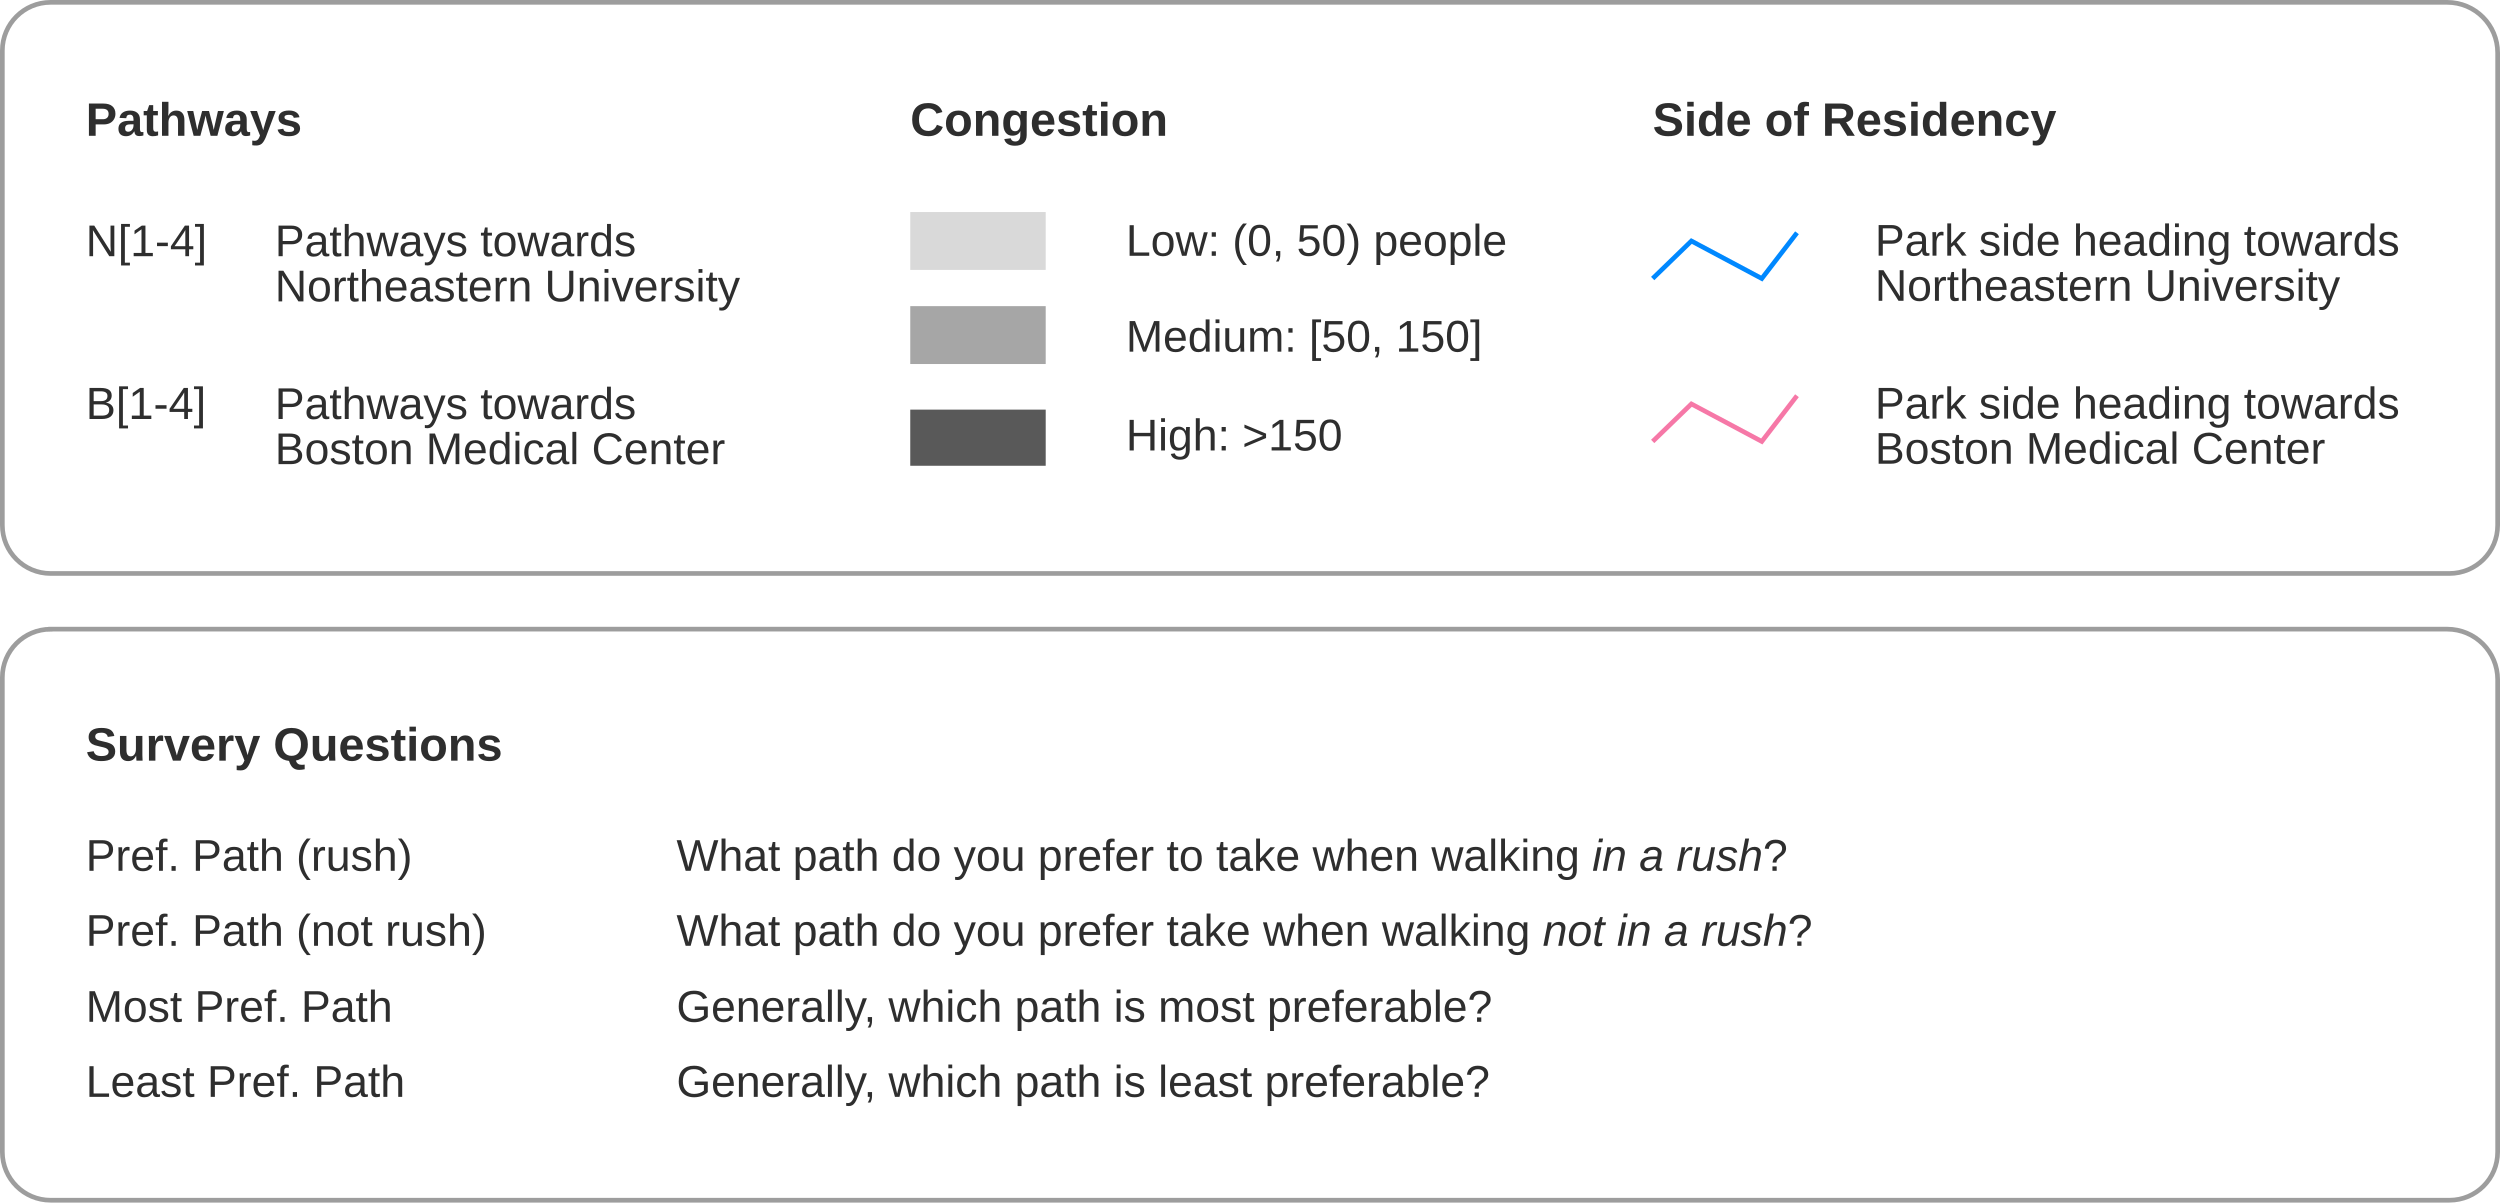
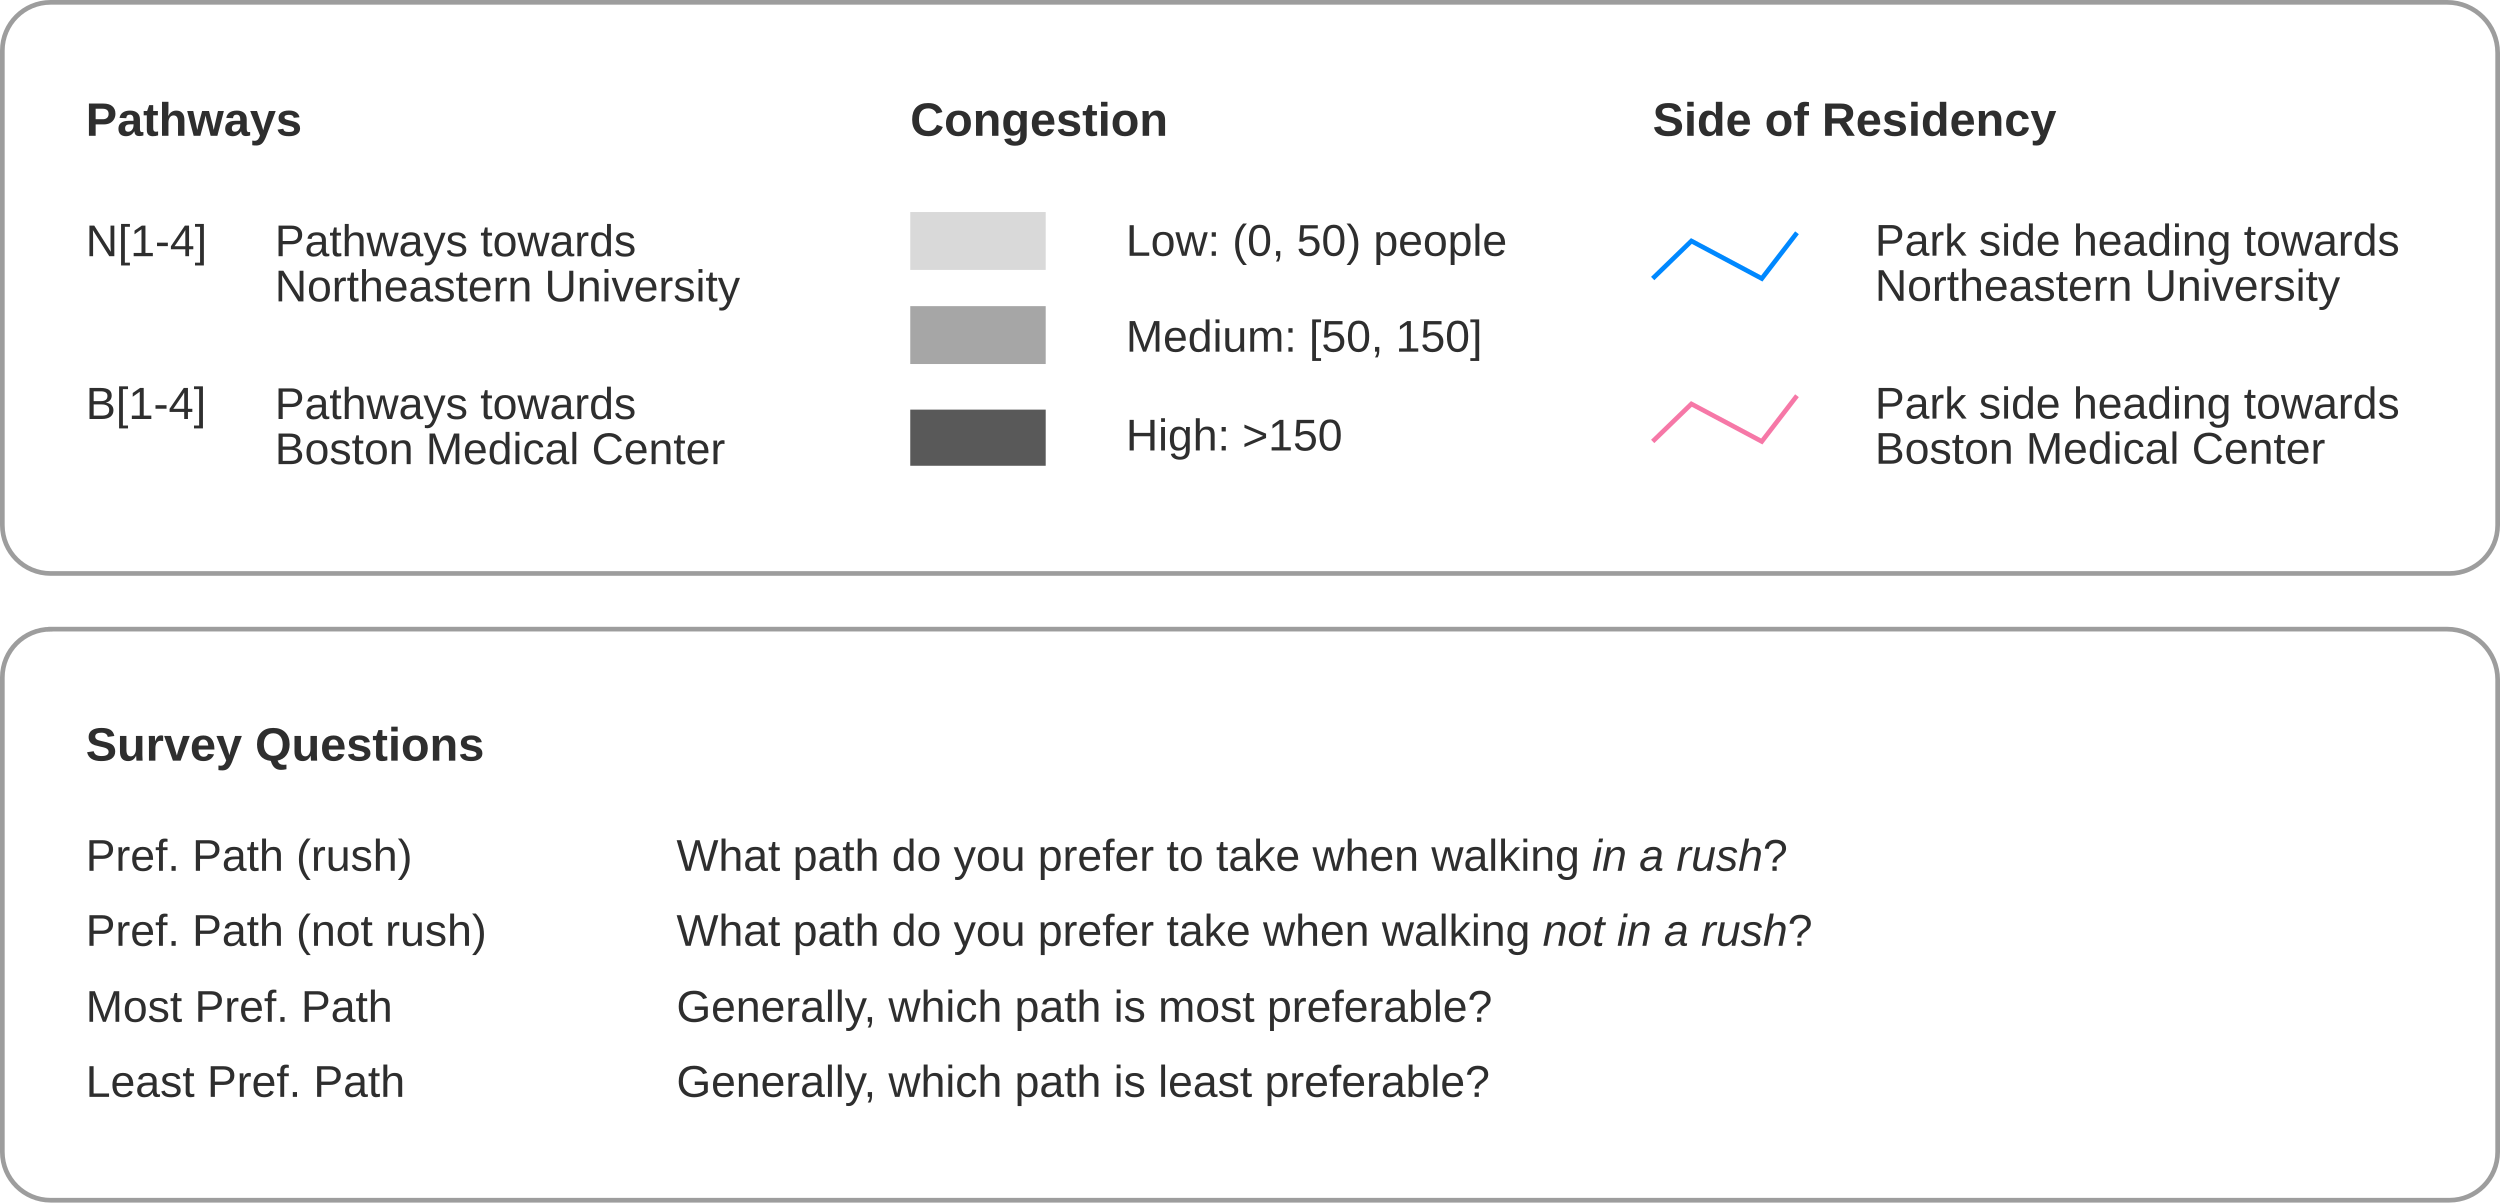
<svg xmlns="http://www.w3.org/2000/svg" width="533.42" height="256.61" viewBox="0 0 533.42 256.61">
  <defs>
    <style>.a,.e,.f{opacity:0.82;}.a{font-size:10px;font-family:Arial-BoldMT,
            Arial;font-weight:700;}.b{fill:#d9d9d9;}.c{fill:#a6a6a6;}.d{fill:#595959;}.e{font-size:9.5px;}.e,.f{font-family:ArialMT,
            Arial;}.f{font-size:9.63px;}.g{letter-spacing:2.34em;}.h{letter-spacing:3.04em;}.i{font-family:Arial-ItalicMT,
            Arial;font-style:italic;}.j{letter-spacing:1.3em;}.k{letter-spacing:0.67em;}.l{letter-spacing:2.78em;}.m{letter-spacing:-0.07em;}.n{letter-spacing:2.5em;}.o,.p,.q{fill:none;stroke-miterlimit:10;}.o{stroke:#f678a7;}.p{stroke:#08f;}.q{stroke:#9d9d9d;}
        </style>
  </defs>
  <text class="a" transform="translate(194.22 28.97)">Congestion</text>
  <rect class="b" x="194.22" y="45.24" width="28.9" height="12.35" />
  <rect class="c" x="194.22" y="65.32" width="28.9" height="12.35" />
  <rect class="d" x="194.22" y="87.4" width="28.9" height="11.98" />
  <text class="e" transform="translate(240.24 54.58)">Low: (0, 50) people</text>
  <text class="e" transform="translate(240.24 75.04)">Medium: [50, 150]</text>
  <text class="e" transform="translate(240.24 96.12)">High: &gt;150</text>
  <text class="a" transform="translate(18.3 28.97)">Pathways</text>
  <text class="e" transform="translate(58.65 54.67)">Pathways towards
        <tspan x="0" y="9.63">Northeastern University</tspan>
  </text>
  <text class="e" transform="translate(58.65 89.4)">Pathways towards
        <tspan x="0" y="9.63">Boston Medical Center</tspan>
  </text>
  <text class="e" transform="translate(18.3 54.67)">N[1-4]</text>
  <text class="f" transform="translate(18.3 89.4)">B[1-4]</text>
-   <text class="a" transform="translate(18.3 162.3)">Survery Questions</text>
+   <text class="a" transform="translate(18.3 162.3)">Survey Questions</text>
  <text class="e" transform="translate(18.3 185.8)">Pref. Path (rush)
        <tspan class="g" x="69.69" y="0" />
    <tspan class="h" x="94.52" y="0" />
    <tspan x="126.03" y="0">What path do you prefer to take when walking</tspan>
    <tspan class="i" x="321.42" y="0">in a rush</tspan>
    <tspan x="357.85" y="0">?</tspan>
    <tspan class="j" x="363.14" y="0" />
  </text>
  <text class="e" transform="translate(18.3 201.81)">Pref. Path (not rush)
        <tspan class="k" x="85.54" y="0" />
    <tspan class="h" x="94.52" y="0" />
    <tspan x="126.03" y="0">What path do you prefer take when walking</tspan>
    <tspan class="i" x="310.85" y="0">not in a rush</tspan>
    <tspan x="363.14" y="0">?</tspan>
  </text>
  <text class="e" transform="translate(18.3 218.02)">Most Pref. Path
        <tspan class="l" x="65.47" y="0" />
    <tspan class="h" x="94.52" y="0" />
    <tspan x="126.03" y="0">Generally, which path is most preferable?</tspan>
  </text>
  <text class="e" transform="translate(18.3 234.03)">Least Pref. Path
        <tspan class="n" x="68.12" y="0" />
    <tspan class="h" x="94.52" y="0" />
    <tspan x="126.03" y="0">Generally, which path is least preferable?</tspan>
  </text>
  <text class="a" transform="translate(352.63 28.97)">Side of Residency</text>
  <text class="e" transform="translate(400.06 54.55)">Park side heading towards
        <tspan x="0" y="9.63">Northeastern University</tspan>
  </text>
  <text class="e" transform="translate(400.06 89.31)">Park side heading towards
        <tspan x="0" y="9.63">Boston Medical Center</tspan>
  </text>
  <polyline class="o" points="352.63 94.19 360.89 86.19 375.91 94.19 383.42 84.43" />
  <polyline class="p" points="352.63 59.43 360.89 51.42 375.91 59.43 383.42 49.67" />
  <path class="q" d="M10.79.5H522.15a10.77,10.77,0,0,1,10.77,10.77v100.8a10.29,10.29,0,0,1-10.29,10.29H10.79A10.29,10.29,0,0,1,.5,112.07V10.79A10.29,10.29,0,0,1,10.79.5Z" />
  <path class="q" d="M10.79,134.24H522.15A10.77,10.77,0,0,1,532.92,145v100.8a10.29,10.29,0,0,1-10.29,10.29H10.79A10.29,10.29,0,0,1,.5,245.82V144.54a10.29,10.29,0,0,1,10.29-10.29Z" />
</svg>
